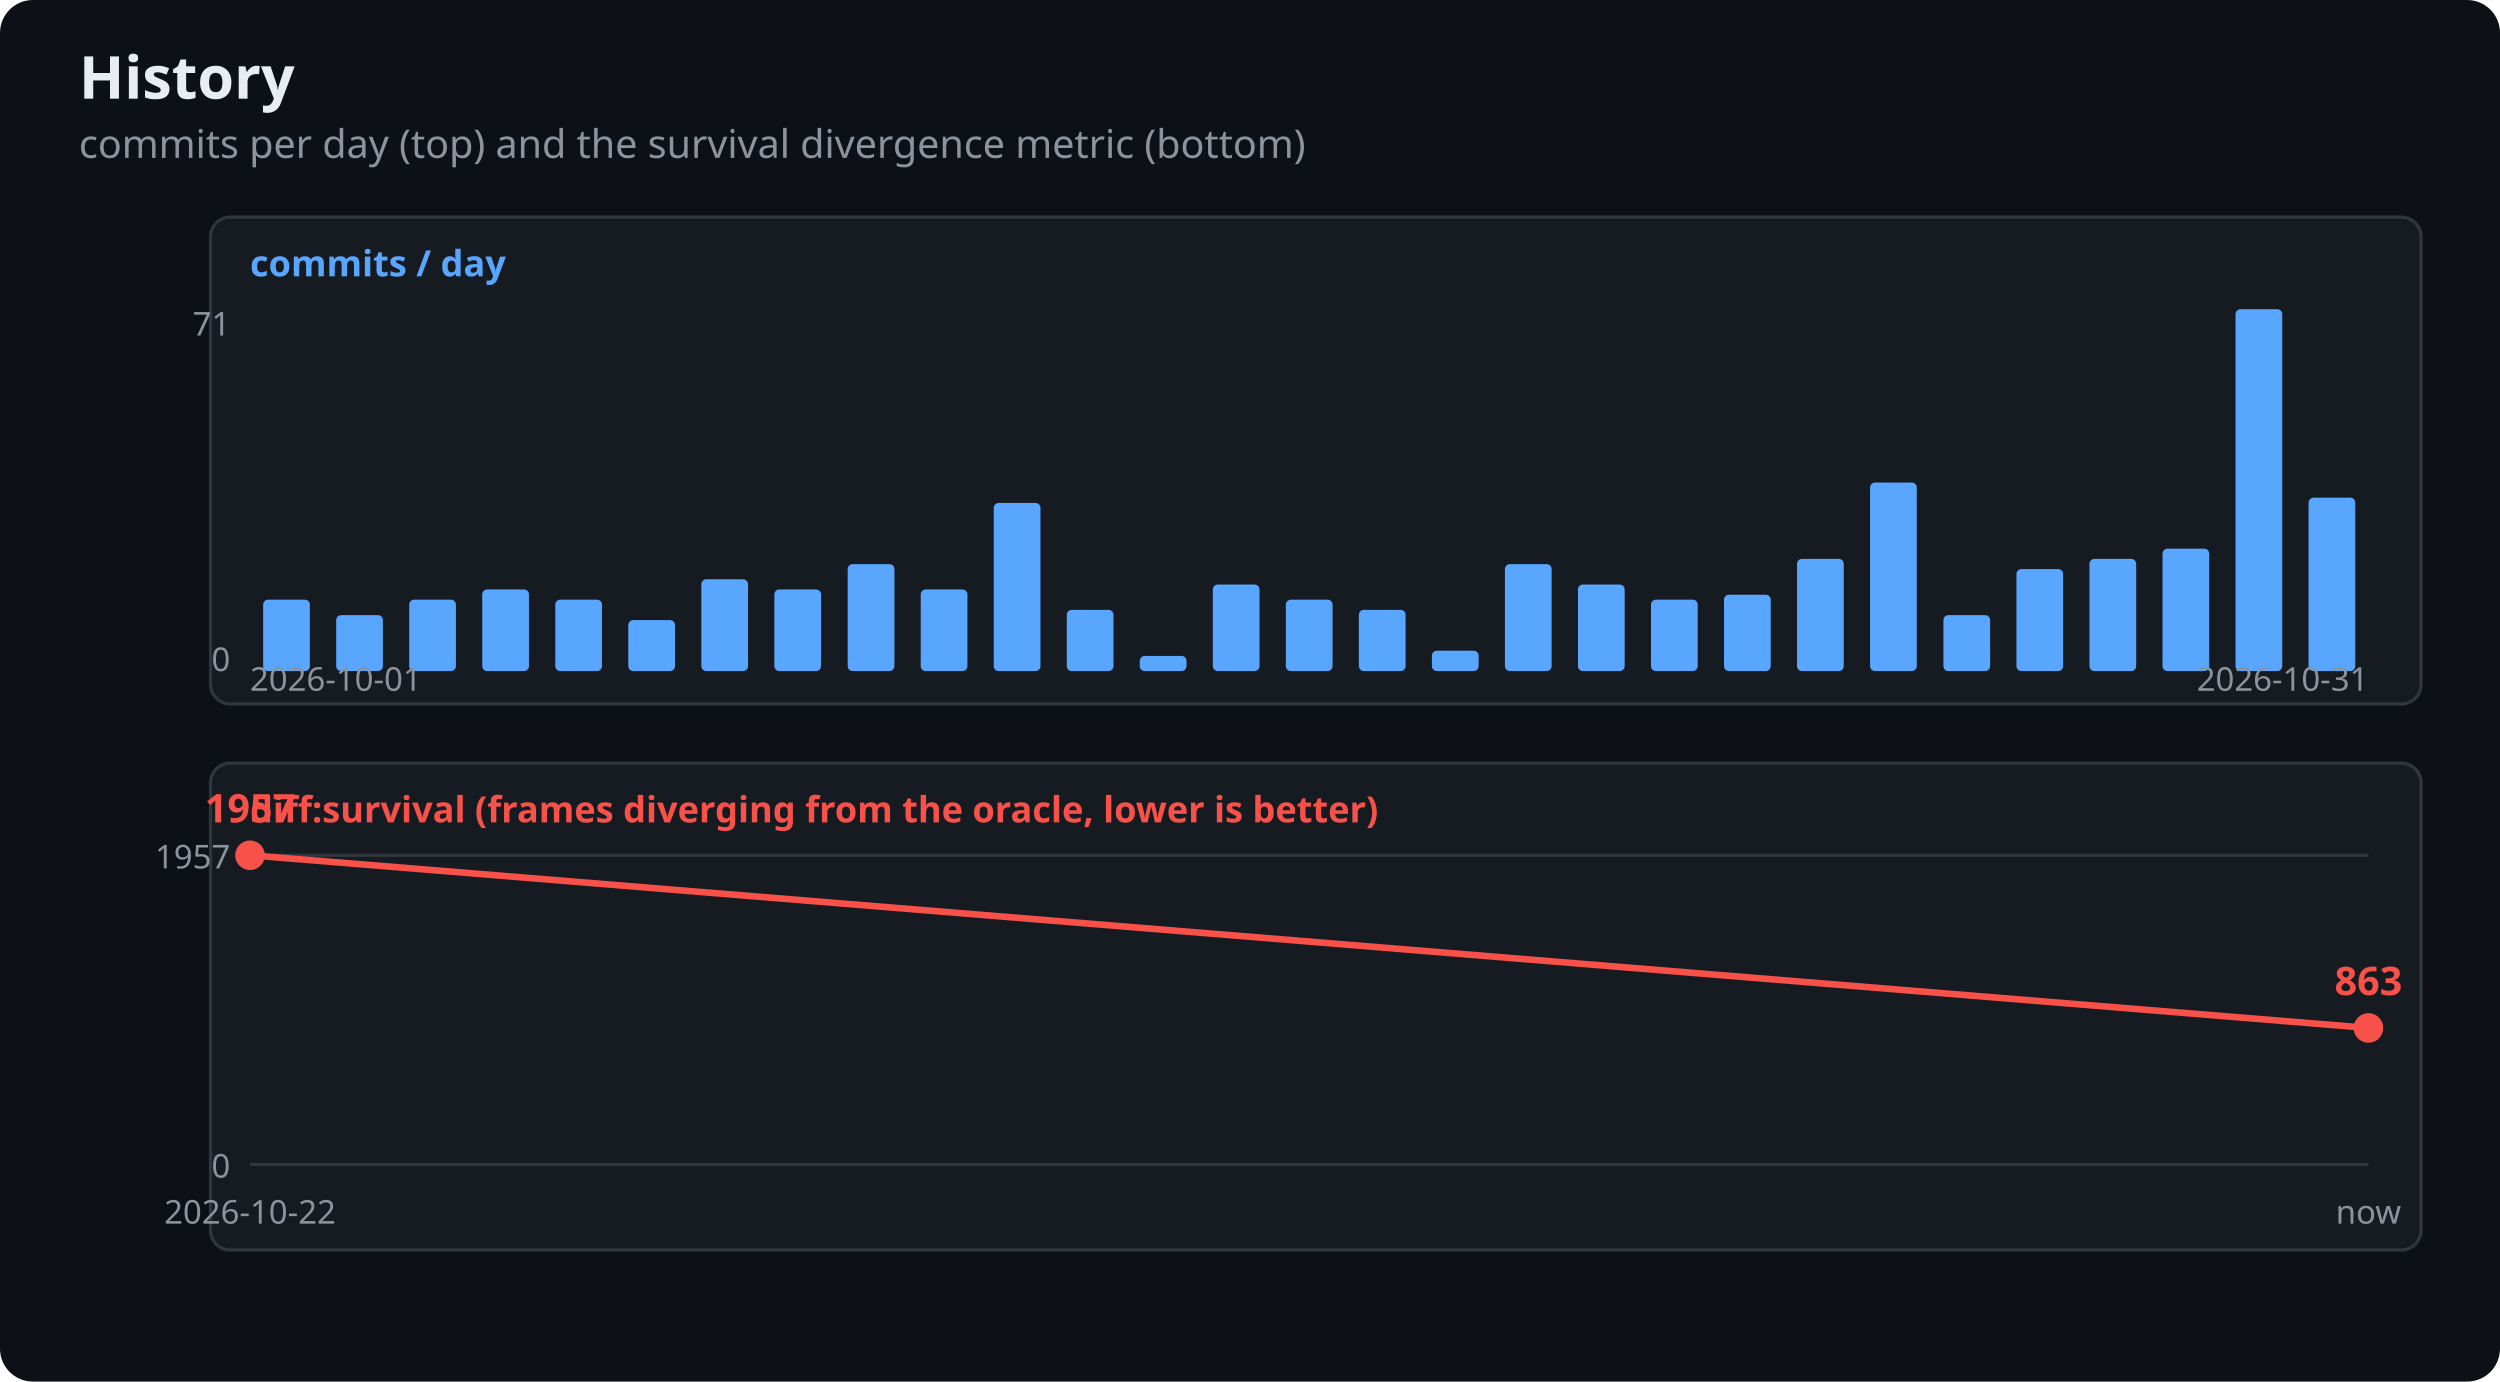
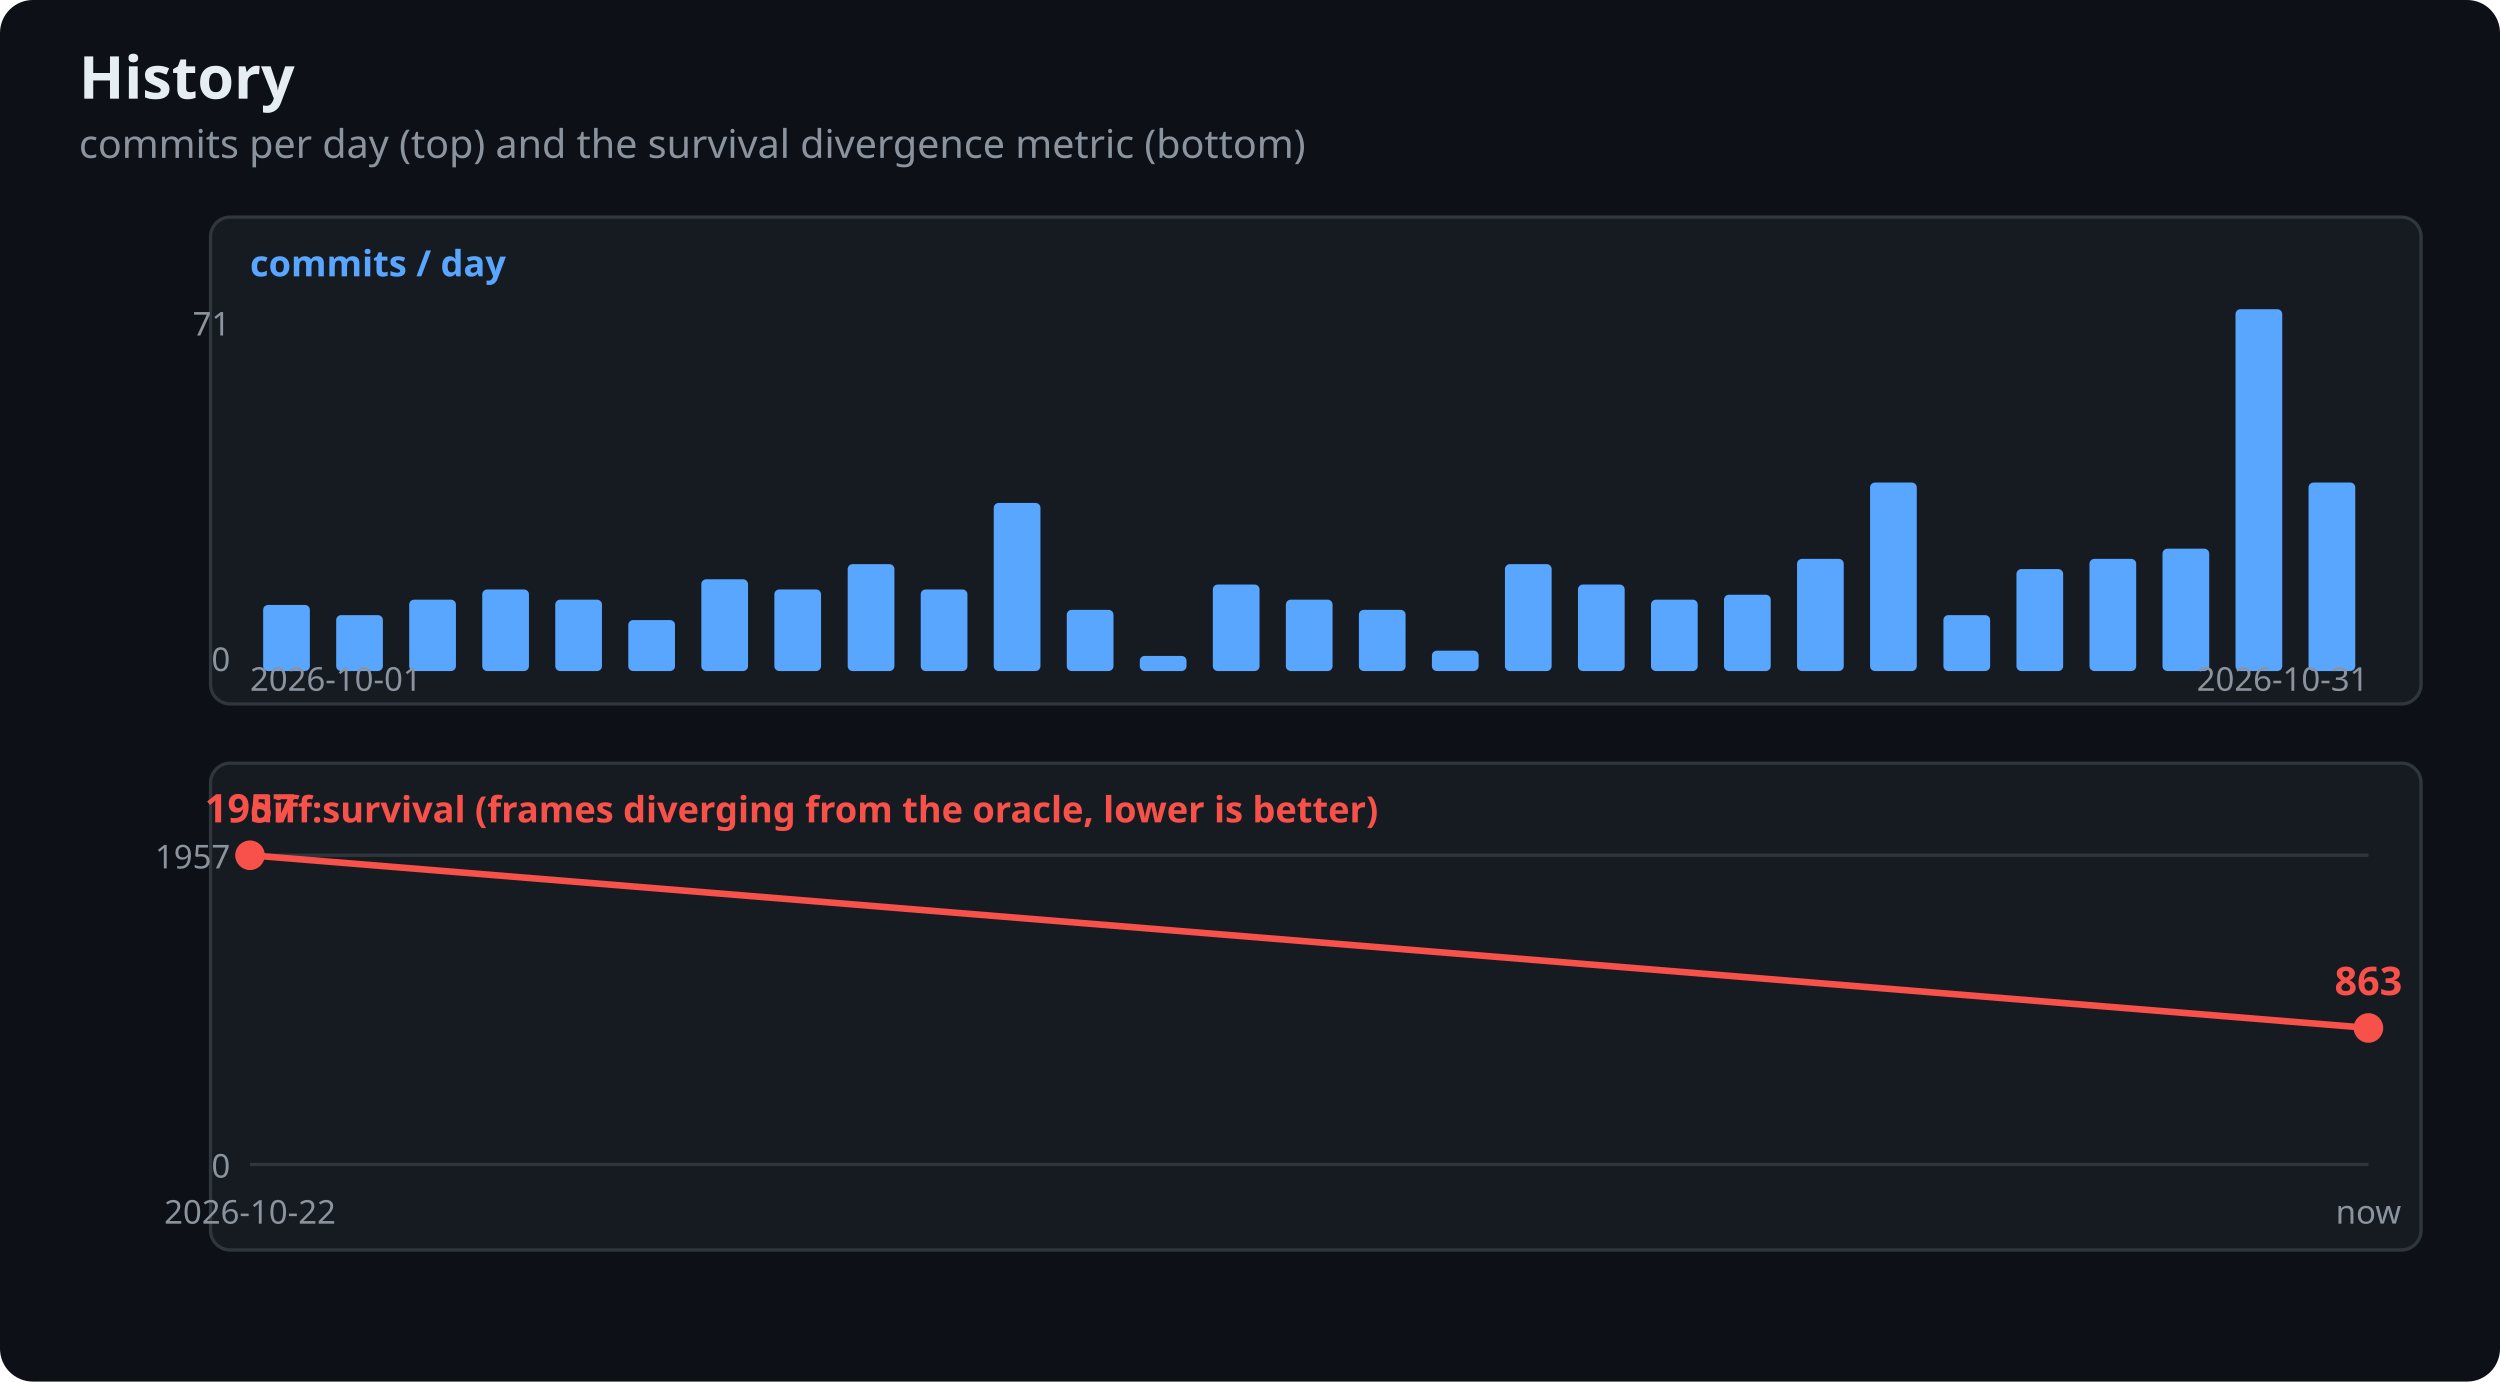
<svg xmlns="http://www.w3.org/2000/svg" width="760" height="420" viewBox="0 0 760 420" font-family="Segoe UI,Ubuntu,sans-serif">
  <rect width="760" height="420" rx="10" fill="#0d1117" />
  <text x="24" y="30" fill="#e6edf3" font-size="18" font-weight="600">History</text>
  <text x="24" y="48" fill="#8b949e" font-size="12">commits per day (top) and the survival divergence metric (bottom)</text>
  <rect x="64" y="66" width="672" height="148" fill="#161b22" stroke="#30363d" rx="6" />
  <text x="76" y="84" fill="#58a6ff" font-size="11" font-weight="600">commits / day</text>
-   <rect x="80.0" y="182.3" width="14.2" height="21.7" fill="#58a6ff" rx="1.5" />
+   <rect x="80.0" y="183.9" width="14.2" height="20.1" fill="#58a6ff" rx="1.5" />
  <rect x="102.2" y="187.0" width="14.2" height="17.0" fill="#58a6ff" rx="1.5" />
  <rect x="124.4" y="182.3" width="14.2" height="21.7" fill="#58a6ff" rx="1.5" />
  <rect x="146.6" y="179.2" width="14.2" height="24.8" fill="#58a6ff" rx="1.5" />
  <rect x="168.8" y="182.3" width="14.2" height="21.7" fill="#58a6ff" rx="1.5" />
  <rect x="191.0" y="188.5" width="14.2" height="15.5" fill="#58a6ff" rx="1.5" />
  <rect x="213.2" y="176.1" width="14.2" height="27.9" fill="#58a6ff" rx="1.5" />
  <rect x="235.4" y="179.2" width="14.2" height="24.8" fill="#58a6ff" rx="1.5" />
  <rect x="257.7" y="171.5" width="14.2" height="32.5" fill="#58a6ff" rx="1.5" />
  <rect x="279.9" y="179.2" width="14.2" height="24.8" fill="#58a6ff" rx="1.5" />
  <rect x="302.1" y="152.9" width="14.2" height="51.1" fill="#58a6ff" rx="1.5" />
  <rect x="324.3" y="185.4" width="14.2" height="18.6" fill="#58a6ff" rx="1.5" />
  <rect x="346.5" y="199.4" width="14.2" height="4.6" fill="#58a6ff" rx="1.5" />
  <rect x="368.7" y="177.7" width="14.2" height="26.3" fill="#58a6ff" rx="1.5" />
  <rect x="390.9" y="182.3" width="14.2" height="21.7" fill="#58a6ff" rx="1.5" />
  <rect x="413.1" y="185.4" width="14.2" height="18.6" fill="#58a6ff" rx="1.5" />
  <rect x="435.3" y="197.8" width="14.2" height="6.2" fill="#58a6ff" rx="1.5" />
  <rect x="457.5" y="171.5" width="14.2" height="32.5" fill="#58a6ff" rx="1.5" />
  <rect x="479.7" y="177.7" width="14.2" height="26.3" fill="#58a6ff" rx="1.5" />
  <rect x="501.9" y="182.3" width="14.2" height="21.7" fill="#58a6ff" rx="1.5" />
  <rect x="524.1" y="180.8" width="14.2" height="23.2" fill="#58a6ff" rx="1.5" />
  <rect x="546.3" y="169.9" width="14.2" height="34.1" fill="#58a6ff" rx="1.5" />
  <rect x="568.5" y="146.7" width="14.2" height="57.3" fill="#58a6ff" rx="1.5" />
  <rect x="590.8" y="187.0" width="14.2" height="17.0" fill="#58a6ff" rx="1.5" />
  <rect x="613.0" y="173.0" width="14.2" height="31.0" fill="#58a6ff" rx="1.5" />
  <rect x="635.2" y="169.9" width="14.2" height="34.1" fill="#58a6ff" rx="1.5" />
  <rect x="657.4" y="166.8" width="14.2" height="37.2" fill="#58a6ff" rx="1.5" />
  <rect x="679.6" y="94.0" width="14.2" height="110.0" fill="#58a6ff" rx="1.5" />
-   <rect x="701.8" y="151.3" width="14.2" height="52.7" fill="#58a6ff" rx="1.5" />
+   <rect x="701.8" y="146.7" width="14.2" height="57.3" fill="#58a6ff" rx="1.5" />
  <text x="70" y="102" fill="#8b949e" font-size="10" text-anchor="end">71</text>
  <text x="70" y="204" fill="#8b949e" font-size="10" text-anchor="end">0</text>
  <text x="76" y="210" fill="#8b949e" font-size="10">2026-10-01</text>
  <text x="720" y="210" fill="#8b949e" font-size="10" text-anchor="end">2026-10-31</text>
  <rect x="64" y="232" width="672" height="148" fill="#161b22" stroke="#30363d" rx="6" />
  <text x="76" y="250" fill="#f85149" font-size="11" font-weight="600">diff:survival (frames diverging from the oracle, lower is better)</text>
  <line x1="76" y1="354.0" x2="720" y2="354.0" stroke="#30363d" stroke-width="1" />
  <text x="70" y="358.0" fill="#8b949e" font-size="10" text-anchor="end">0</text>
  <line x1="76" y1="260.0" x2="720" y2="260.0" stroke="#30363d" stroke-width="1" />
  <text x="70" y="264.0" fill="#8b949e" font-size="10" text-anchor="end">1957</text>
  <circle cx="76.0" cy="260.0" r="4.5" fill="#f85149" />
  <text x="76.0" y="250.0" fill="#f85149" font-size="12" font-weight="600" text-anchor="middle">1957</text>
  <text x="76.0" y="372" fill="#8b949e" font-size="10" text-anchor="middle">2026-10-22</text>
  <circle cx="720.0" cy="312.5" r="4.5" fill="#f85149" />
  <text x="720.0" y="302.5" fill="#f85149" font-size="12" font-weight="600" text-anchor="middle">863</text>
  <text x="720.0" y="372" fill="#8b949e" font-size="10" text-anchor="middle">now</text>
  <polyline points="76.0,260.0 720.0,312.5" fill="none" stroke="#f85149" stroke-width="2" />
</svg>
